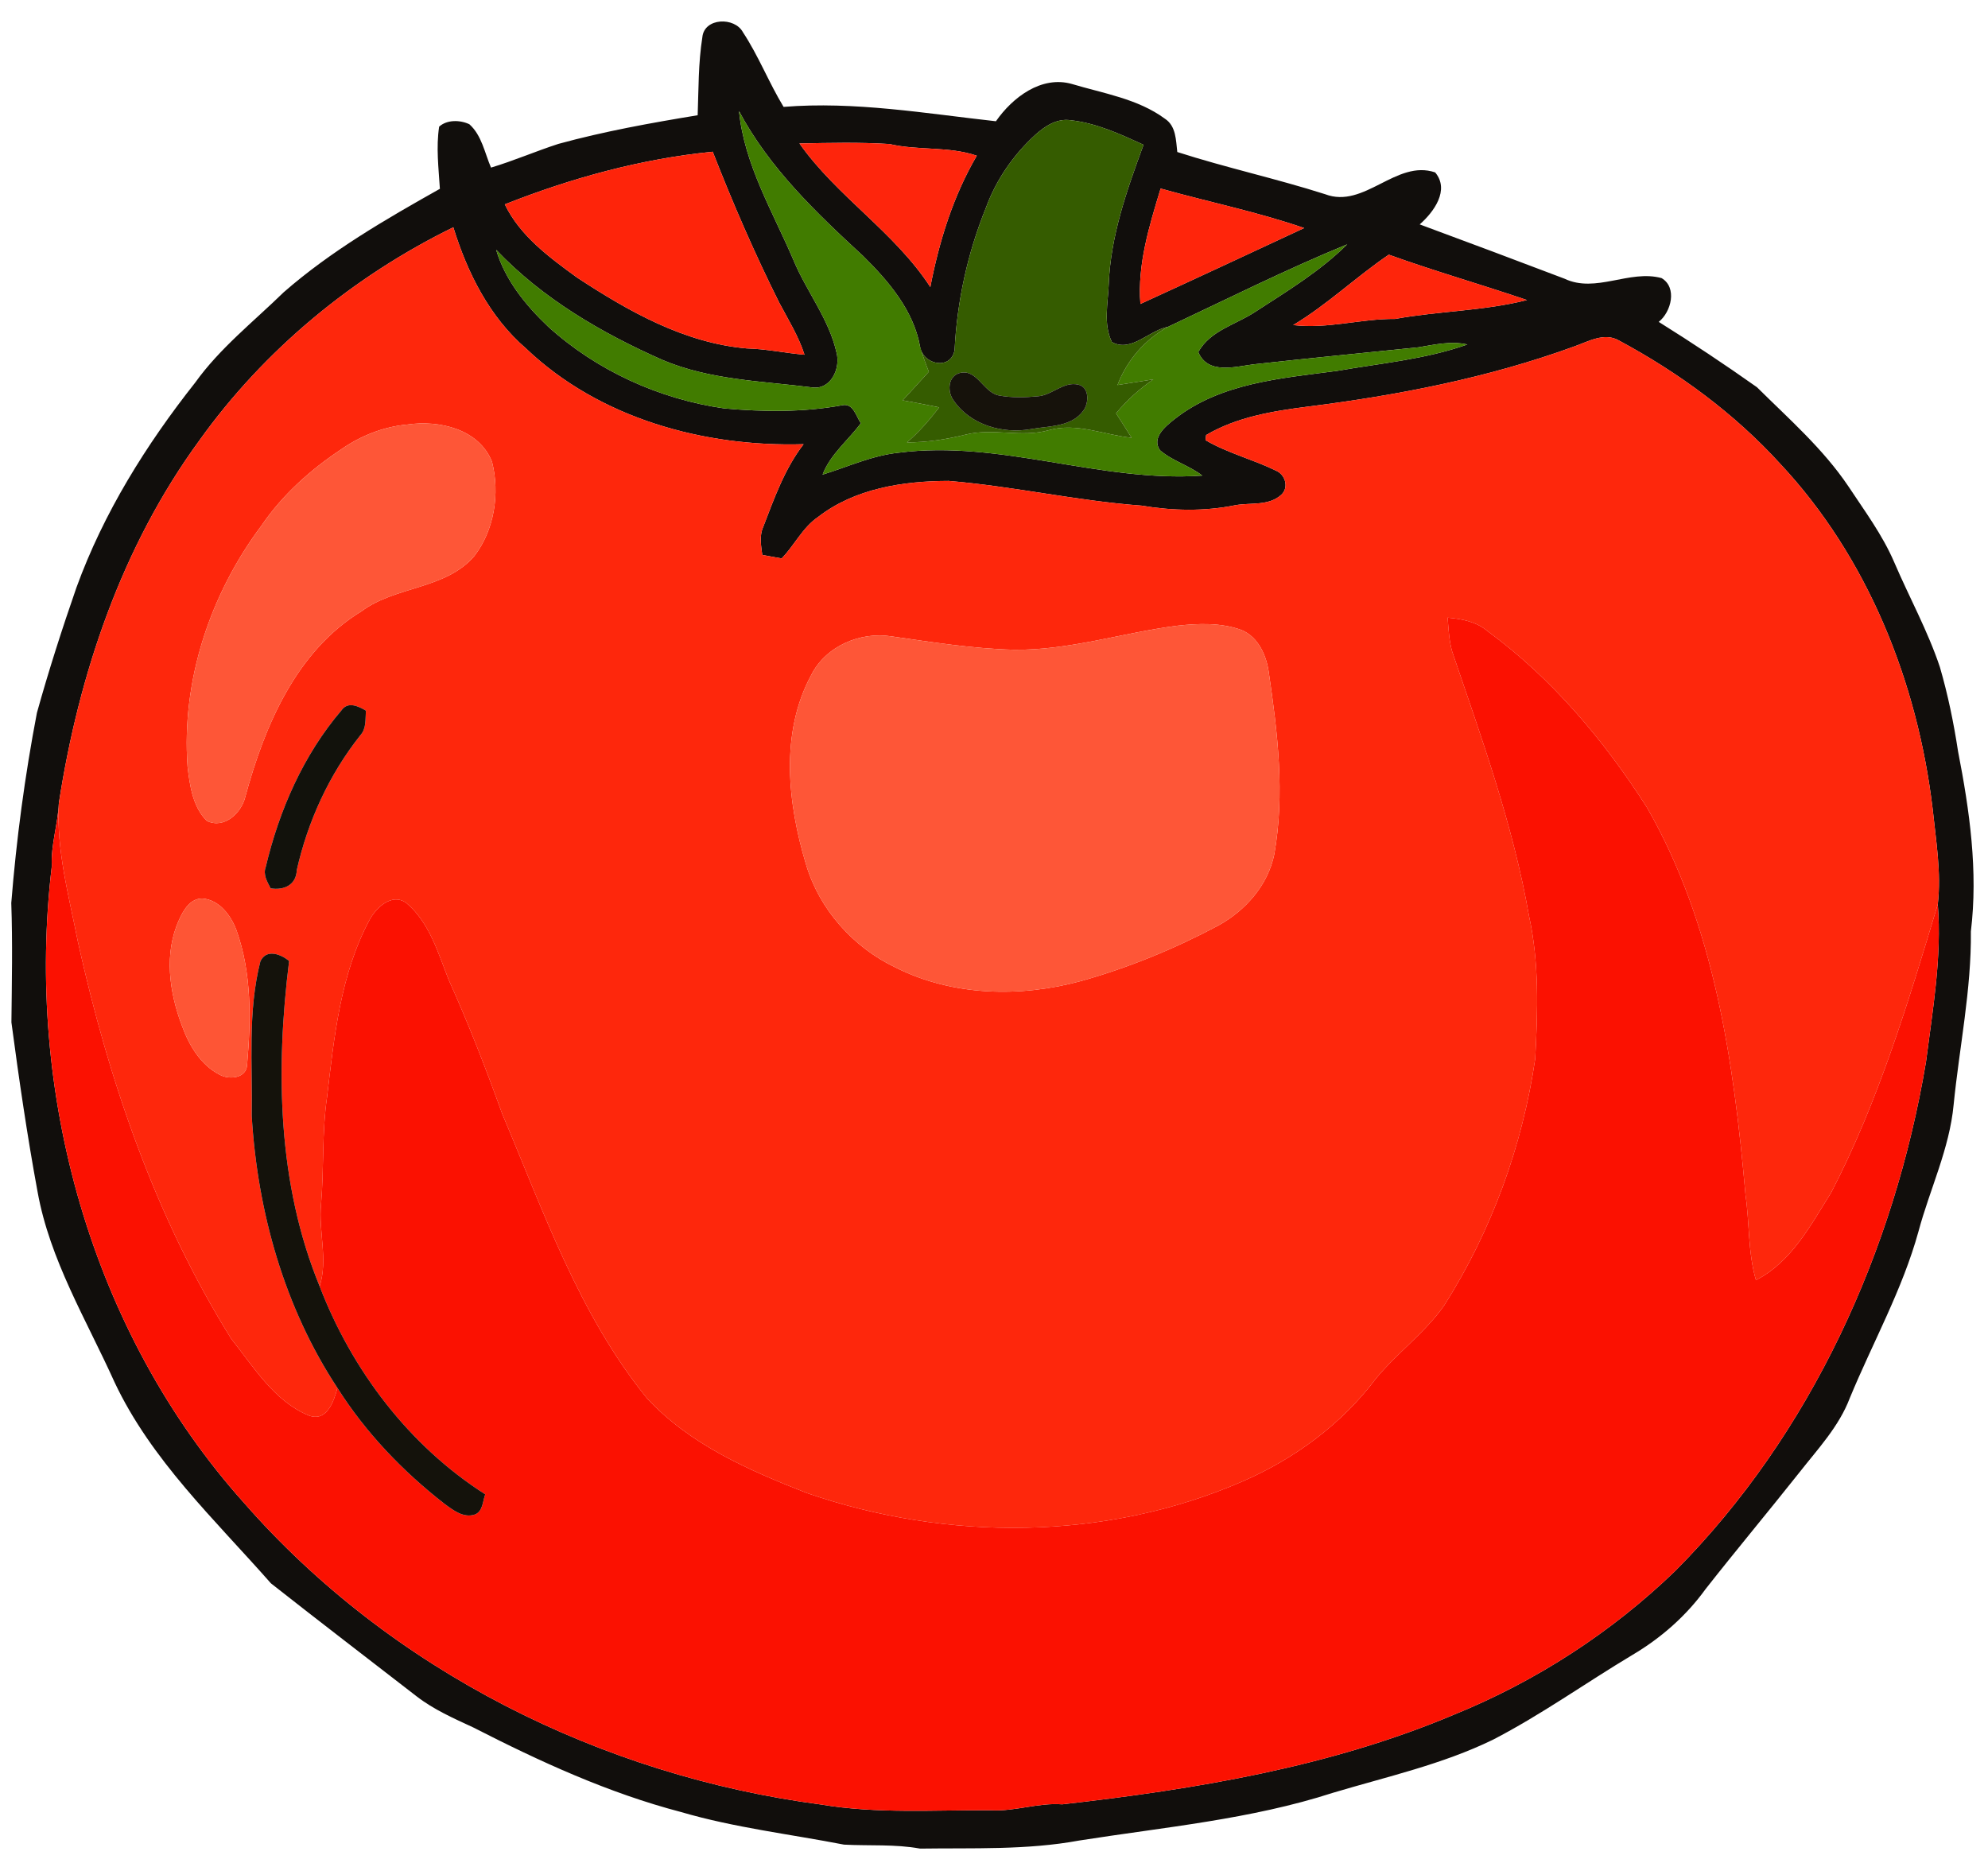
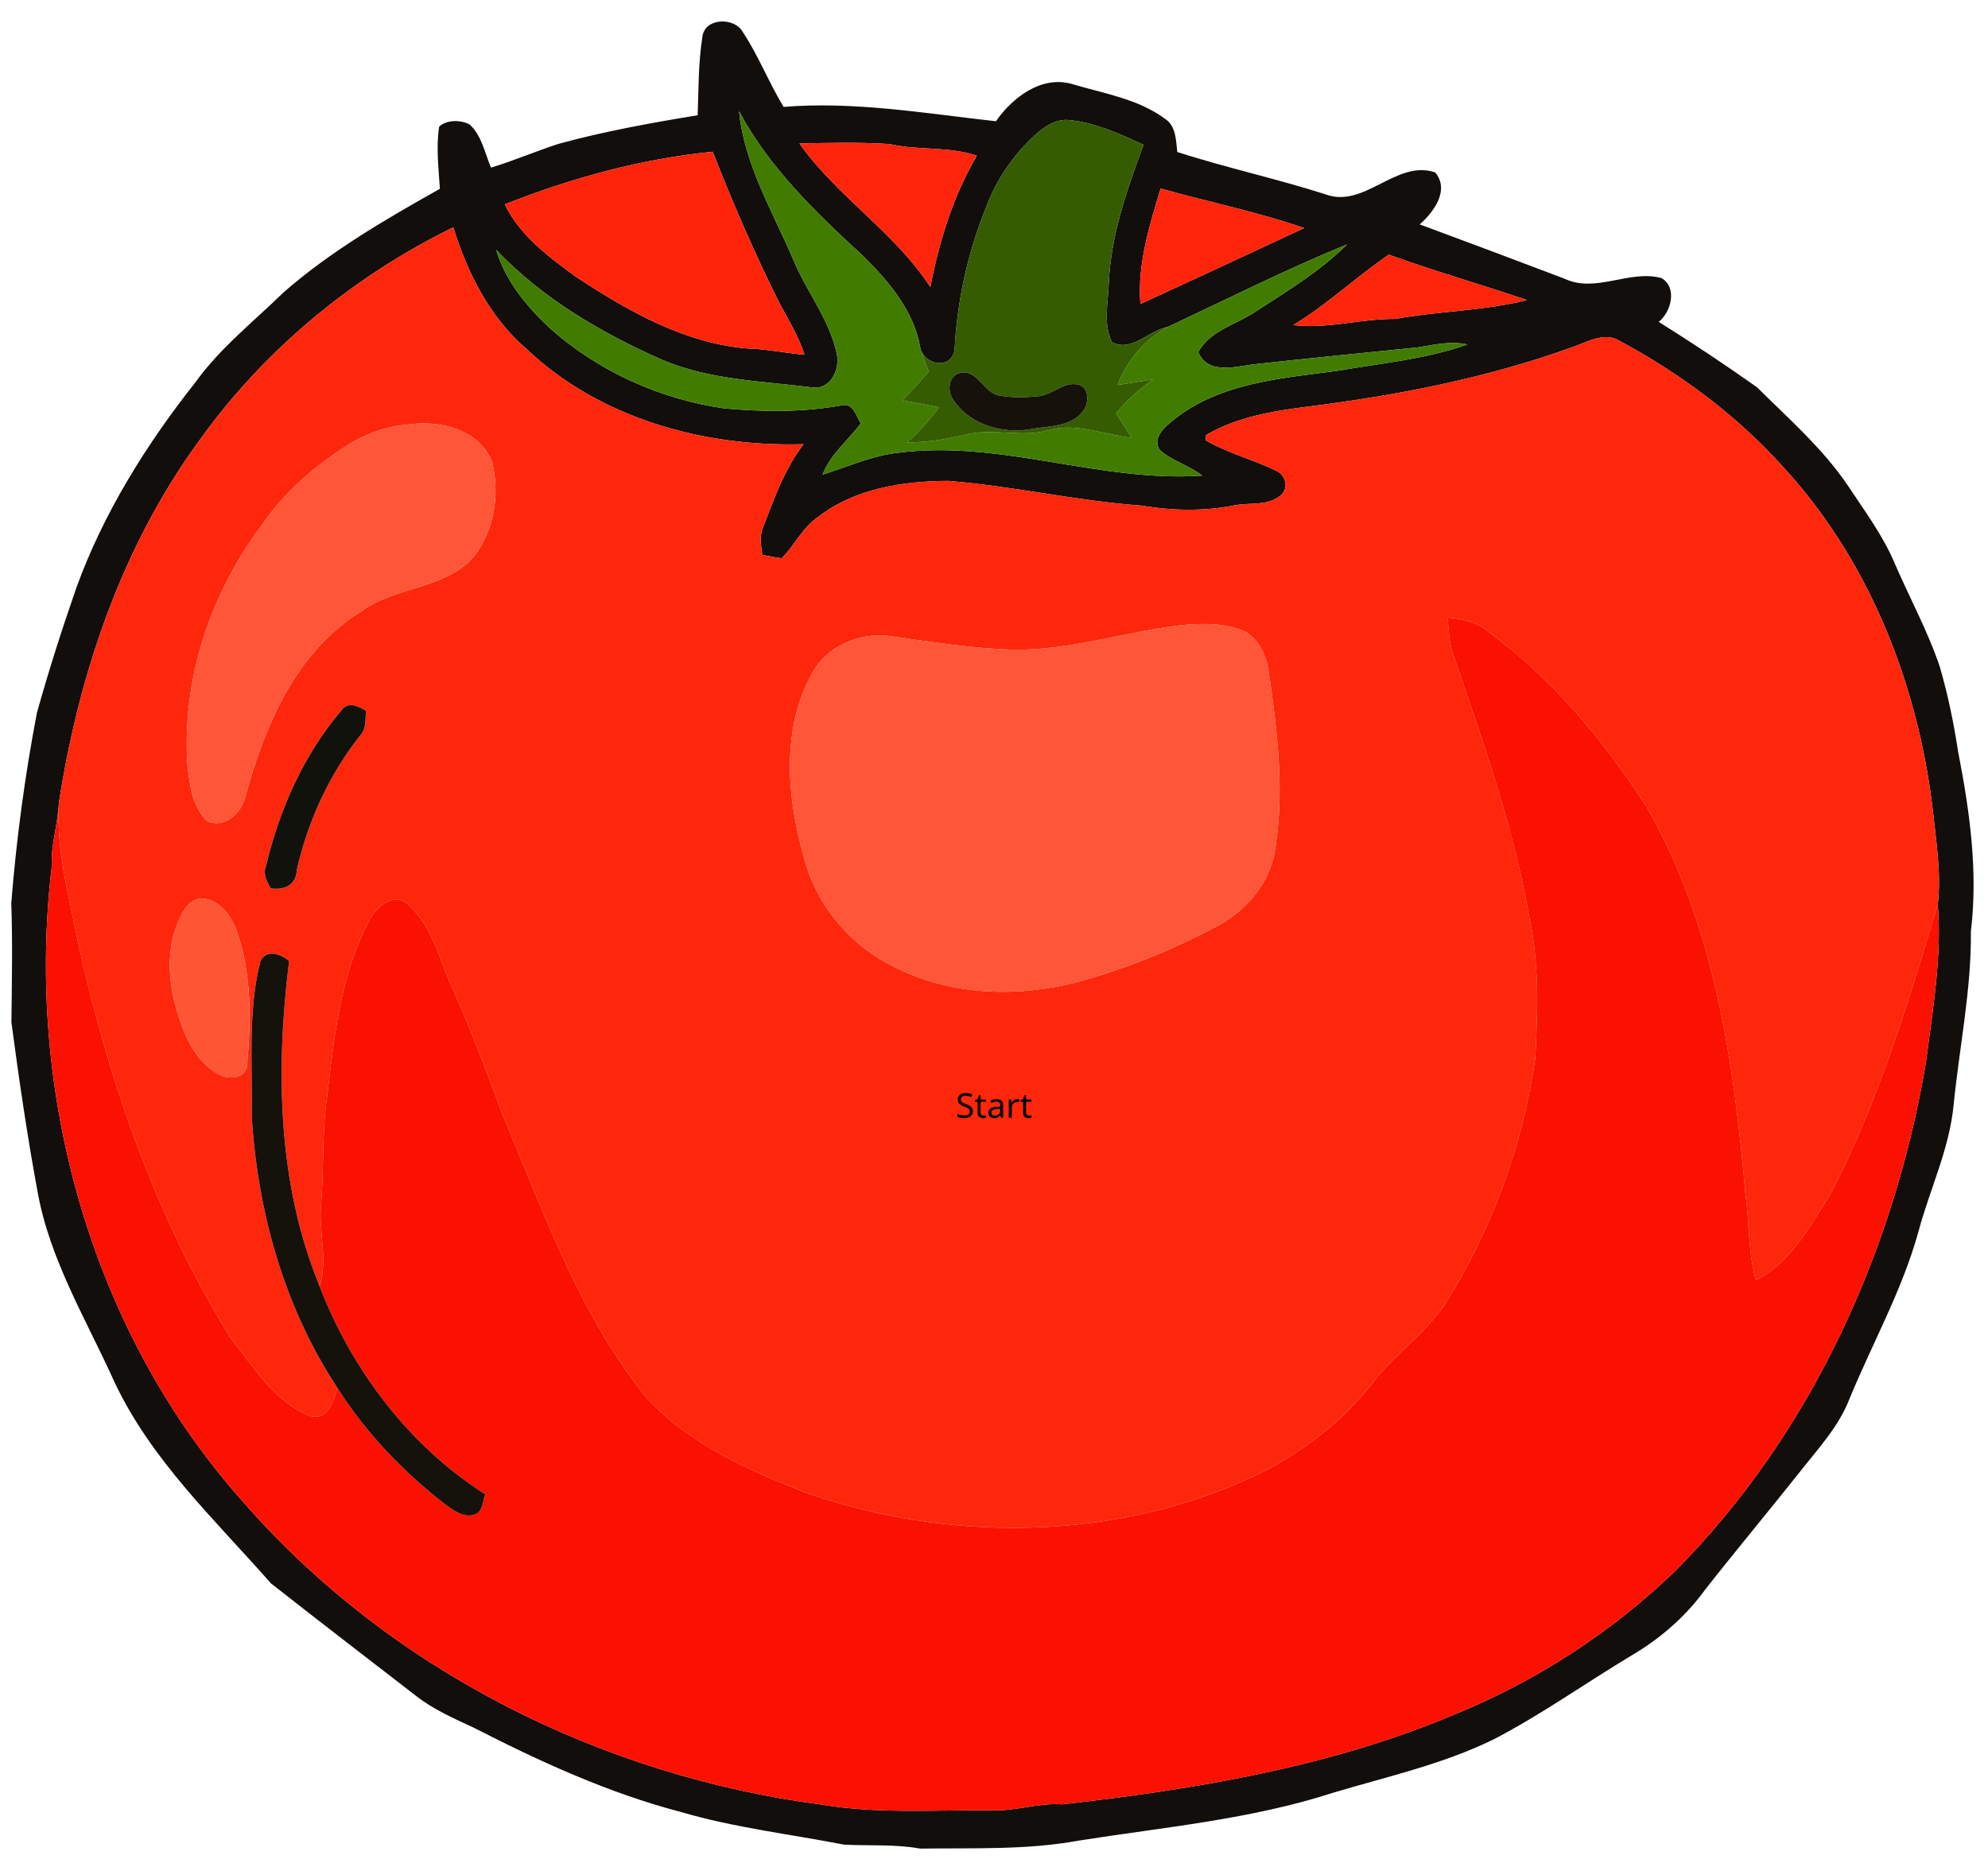
<svg xmlns="http://www.w3.org/2000/svg" class="slider-tomato" viewBox="0 0 700 656">
  <style>
     text { 
         font-family: Neucha,sans-serif;
     }
    </style>
  <g>
    <g id="#110e0cff">
      <path fill="#110e0c" opacity="1.00" d=" M 247.31 13.09 C 247.99 6.18 258.72 5.91 261.61 11.37 C 267.10 19.71 270.73 29.10 275.91 37.64 C 300.93 35.61 325.86 39.95 350.68 42.70 C 356.50 34.33 366.68 26.52 377.42 29.57 C 388.55 32.92 400.64 34.76 410.20 41.82 C 414.13 44.39 414.05 49.39 414.54 53.53 C 431.71 59.06 449.40 62.90 466.60 68.39 C 480.38 73.67 491.60 56.04 505.34 60.71 C 510.56 66.92 504.85 74.67 499.90 79.02 C 516.92 85.30 533.90 91.69 550.86 98.13 C 561.87 103.39 573.72 94.83 585.06 97.93 C 590.65 101.23 588.48 109.83 584.06 113.35 C 595.80 120.69 607.36 128.37 618.65 136.36 C 629.86 147.48 641.92 158.01 650.80 171.20 C 656.55 179.91 662.85 188.35 666.99 198.01 C 672.27 210.33 678.79 222.14 683.05 234.88 C 685.89 244.62 687.93 254.58 689.46 264.61 C 693.52 285.44 696.55 306.77 693.97 327.99 C 694.18 348.49 689.93 368.67 687.90 389.01 C 686.45 404.51 679.53 418.72 675.53 433.61 C 669.89 454.12 659.41 472.76 651.33 492.33 C 647.52 502.37 640.06 510.25 633.55 518.56 C 622.65 532.31 611.40 545.77 600.56 559.57 C 593.72 569.05 584.83 576.84 574.78 582.78 C 558.34 592.62 542.71 603.83 525.66 612.64 C 507.80 621.34 488.30 625.64 469.37 631.31 C 440.41 640.69 409.92 643.41 379.99 648.13 C 361.51 651.54 342.66 650.70 323.98 650.97 C 315.12 649.35 306.13 650.05 297.19 649.57 C 278.07 645.86 258.62 643.60 239.87 638.11 C 214.29 631.42 190.13 620.33 166.67 608.32 C 159.77 605.12 152.74 602.03 146.68 597.34 C 129.58 584.09 112.39 570.94 95.40 557.56 C 75.64 535.11 53.23 514.15 40.31 486.68 C 30.41 464.73 17.53 443.67 13.22 419.63 C 9.57 399.86 6.67 379.94 4.02 360.01 C 4.17 346.01 4.46 331.98 3.97 317.98 C 5.77 295.52 8.76 273.14 13.00 251.01 C 17.14 236.15 21.86 221.45 26.92 206.88 C 36.47 180.60 51.45 156.59 68.73 134.73 C 77.43 122.58 89.27 113.29 99.89 102.92 C 116.53 88.38 135.70 77.28 154.89 66.49 C 154.44 59.22 153.52 51.84 154.63 44.60 C 157.41 42.08 162.04 42.21 165.27 43.75 C 169.64 47.66 170.66 53.84 172.89 59.02 C 180.93 56.61 188.64 53.25 196.62 50.67 C 212.73 46.25 229.20 43.29 245.66 40.58 C 245.99 31.41 245.87 22.17 247.31 13.09 M 279.41 91.64 C 284.00 102.69 291.92 112.35 294.55 124.17 C 296.03 129.68 292.61 137.31 286.03 136.43 C 268.29 134.18 249.92 133.83 233.21 126.73 C 211.74 117.23 191.00 105.11 174.70 87.97 C 177.86 98.60 185.07 107.48 193.00 115.01 C 210.13 130.52 232.12 140.53 254.96 143.81 C 268.81 145.06 282.90 145.22 296.62 142.69 C 300.44 141.89 301.47 146.63 303.11 149.04 C 298.63 155.10 292.41 159.92 289.64 167.13 C 298.51 164.40 307.04 160.40 316.39 159.42 C 352.36 154.77 387.33 169.99 423.34 167.48 C 418.73 163.91 412.84 162.35 408.44 158.55 C 405.36 154.13 410.42 150.10 413.59 147.58 C 429.81 134.80 451.12 133.22 470.81 130.60 C 486.16 127.91 501.90 126.54 516.67 121.31 C 510.89 119.98 505.10 121.38 499.39 122.31 C 480.05 124.30 460.70 126.16 441.38 128.30 C 434.75 129.15 425.24 131.96 421.93 123.97 C 426.15 116.37 435.11 114.34 441.92 109.86 C 453.15 102.56 464.81 95.53 474.37 86.04 C 452.97 94.83 432.21 105.23 411.27 115.09 C 404.60 116.30 398.41 124.22 391.52 120.47 C 388.41 114.11 390.15 106.80 390.40 100.04 C 391.07 83.02 396.84 66.80 402.66 50.98 C 394.43 47.22 386.01 43.31 376.92 42.33 C 372.14 41.63 367.88 44.46 364.51 47.50 C 356.82 54.54 350.72 63.36 347.15 73.18 C 340.69 89.13 336.98 106.16 336.12 123.33 C 334.75 130.51 324.98 128.46 323.97 122.07 C 321.67 109.28 312.86 98.97 303.88 90.12 C 287.40 74.93 270.88 59.16 260.23 39.15 C 262.07 57.98 272.12 74.55 279.41 91.64 M 281.50 50.52 C 294.67 69.20 315.04 81.76 327.58 101.08 C 330.68 84.98 335.63 69.05 343.94 54.83 C 333.98 51.43 323.36 53.09 313.21 50.72 C 302.67 50.05 292.06 50.31 281.50 50.52 M 177.75 71.96 C 183.12 83.10 193.46 90.66 203.22 97.76 C 221.30 109.62 240.97 120.79 262.95 122.70 C 269.79 122.86 276.48 124.34 283.28 124.91 C 281.19 118.42 277.58 112.63 274.41 106.64 C 265.73 89.30 258.01 71.48 250.96 53.43 C 225.79 55.92 201.23 62.68 177.75 71.96 M 401.55 107.03 C 420.82 98.22 440.01 89.25 459.22 80.30 C 442.68 74.60 425.49 71.11 408.67 66.39 C 404.68 79.54 400.46 93.11 401.55 107.03 M 70.15 155.17 C 42.86 192.52 27.72 237.45 20.72 282.85 C 20.38 290.30 17.88 297.49 18.24 305.01 C 8.76 384.56 32.00 468.95 85.84 529.14 C 137.38 588.10 211.77 625.30 289.06 635.44 C 308.85 638.78 329.01 637.33 349.00 637.47 C 357.44 637.93 365.56 634.74 374.02 635.38 C 420.84 630.08 468.12 622.28 511.83 603.86 C 540.81 592.09 567.55 574.80 590.03 553.04 C 637.75 504.93 666.99 440.43 678.15 374.05 C 680.51 355.61 683.80 337.14 682.32 318.46 C 683.59 307.25 681.69 296.10 680.53 284.99 C 675.25 240.37 657.74 196.29 626.76 163.23 C 610.67 145.58 591.13 131.23 570.12 119.94 C 564.89 116.87 559.18 120.32 554.15 122.06 C 523.94 133.06 492.22 139.20 460.40 143.20 C 448.15 144.76 435.48 146.84 424.69 153.20 C 424.63 153.65 424.52 154.54 424.46 154.99 C 432.27 159.58 441.20 161.76 449.29 165.74 C 452.57 167.11 453.93 171.65 451.18 174.21 C 446.77 178.25 440.42 176.93 435.01 177.90 C 424.14 180.12 412.85 179.88 401.95 178.05 C 379.20 176.38 356.80 171.24 334.04 169.35 C 318.05 169.39 301.02 171.98 288.04 182.06 C 282.57 185.79 279.76 192.00 275.23 196.65 C 272.95 196.26 270.68 195.84 268.41 195.42 C 267.98 192.18 267.34 188.76 268.70 185.64 C 272.60 175.53 276.26 165.10 282.96 156.42 C 247.92 157.47 211.10 147.37 185.26 122.75 C 172.34 111.62 164.58 96.08 159.62 80.04 C 124.30 97.36 93.05 123.12 70.15 155.17 M 455.35 114.47 C 467.45 115.92 479.18 112.20 491.22 112.31 C 506.62 109.50 522.45 109.52 537.67 105.66 C 521.53 100.16 505.07 95.47 489.02 89.68 C 477.57 97.44 467.35 107.29 455.35 114.47 Z" />
    </g>
    <g id="#417c00ff">
      <path fill="#417c00" opacity="1.00" d=" M 279.41 91.64 C 272.12 74.55 262.07 57.98 260.23 39.15 C 270.88 59.16 287.40 74.93 303.88 90.12 C 312.86 98.97 321.67 109.28 323.97 122.07 C 324.83 125.07 325.91 128.00 327.05 130.91 C 323.98 134.27 320.94 137.64 317.84 140.97 C 322.14 141.74 326.43 142.55 330.70 143.45 C 327.29 147.88 323.63 152.13 319.38 155.77 C 326.39 155.80 333.33 154.71 340.12 153.02 C 349.72 150.64 359.65 154.19 369.24 151.50 C 379.10 148.71 388.71 153.14 398.44 154.16 C 396.64 151.27 394.84 148.40 392.98 145.55 C 396.76 140.95 401.20 136.97 406.10 133.59 C 401.89 134.28 397.69 134.95 393.48 135.59 C 396.81 126.90 403.10 119.57 411.27 115.09 C 432.21 105.23 452.97 94.83 474.37 86.04 C 464.81 95.53 453.15 102.56 441.92 109.86 C 435.11 114.34 426.15 116.37 421.93 123.97 C 425.24 131.96 434.75 129.15 441.38 128.30 C 460.70 126.16 480.05 124.30 499.39 122.31 C 505.10 121.38 510.89 119.98 516.67 121.31 C 501.90 126.54 486.16 127.91 470.81 130.60 C 451.12 133.22 429.81 134.80 413.59 147.58 C 410.42 150.10 405.36 154.13 408.44 158.55 C 412.84 162.35 418.73 163.91 423.34 167.48 C 387.33 169.99 352.36 154.77 316.39 159.42 C 307.04 160.40 298.51 164.40 289.64 167.13 C 292.41 159.92 298.63 155.10 303.11 149.04 C 301.47 146.63 300.44 141.89 296.62 142.69 C 282.90 145.22 268.81 145.06 254.96 143.81 C 232.12 140.53 210.13 130.52 193.00 115.01 C 185.07 107.48 177.86 98.60 174.70 87.97 C 191.00 105.11 211.74 117.23 233.21 126.73 C 249.92 133.83 268.29 134.18 286.03 136.43 C 292.61 137.31 296.03 129.68 294.55 124.17 C 291.92 112.35 284.00 102.69 279.41 91.64 Z" />
    </g>
    <g id="#355c00ff">
      <path fill="#355c00" opacity="1.00" d=" M 364.51 47.50 C 367.88 44.46 372.14 41.63 376.92 42.33 C 386.01 43.31 394.43 47.22 402.66 50.98 C 396.84 66.80 391.07 83.02 390.40 100.04 C 390.15 106.80 388.41 114.11 391.52 120.47 C 398.41 124.22 404.60 116.30 411.27 115.09 C 403.10 119.57 396.81 126.90 393.48 135.59 C 397.69 134.95 401.89 134.28 406.10 133.59 C 401.20 136.97 396.76 140.95 392.98 145.55 C 394.84 148.40 396.64 151.27 398.44 154.16 C 388.71 153.14 379.10 148.71 369.24 151.50 C 359.65 154.19 349.72 150.64 340.12 153.02 C 333.33 154.71 326.39 155.80 319.38 155.77 C 323.63 152.13 327.29 147.88 330.70 143.45 C 326.43 142.55 322.14 141.74 317.84 140.97 C 320.94 137.64 323.98 134.27 327.05 130.91 C 325.91 128.00 324.83 125.07 323.97 122.07 C 324.98 128.46 334.75 130.51 336.12 123.33 C 336.98 106.16 340.69 89.13 347.15 73.18 C 350.72 63.36 356.82 54.54 364.51 47.50 M 337.40 131.52 C 333.60 133.03 333.64 138.30 335.87 141.14 C 341.76 149.68 353.11 152.86 363.00 151.11 C 369.37 149.93 377.36 150.43 381.53 144.51 C 383.46 141.85 383.60 136.32 379.69 135.45 C 374.52 134.24 370.60 139.05 365.66 139.53 C 361.00 139.98 356.23 140.12 351.63 139.24 C 346.06 138.06 343.85 129.29 337.40 131.52 Z" />
    </g>
    <g id="#fe250cff">
      <path fill="#fe250c" opacity="1.00" d=" M 281.50 50.52 C 292.06 50.31 302.67 50.05 313.21 50.72 C 323.36 53.09 333.98 51.43 343.94 54.83 C 335.63 69.05 330.68 84.98 327.58 101.08 C 315.04 81.76 294.67 69.20 281.50 50.52 Z" />
    </g>
    <g id="#fe240aff">
      <path fill="#fe240a" opacity="1.00" d=" M 177.75 71.96 C 201.23 62.68 225.79 55.92 250.96 53.43 C 258.01 71.48 265.73 89.30 274.41 106.64 C 277.58 112.63 281.19 118.42 283.28 124.91 C 276.48 124.34 269.79 122.86 262.95 122.70 C 240.97 120.79 221.30 109.62 203.22 97.76 C 193.46 90.66 183.12 83.10 177.75 71.96 Z" />
    </g>
    <g id="#ff250bff">
      <path fill="#ff250b" opacity="1.00" d=" M 401.55 107.03 C 400.46 93.11 404.68 79.54 408.67 66.39 C 425.49 71.11 442.68 74.60 459.22 80.30 C 440.01 89.25 420.82 98.22 401.55 107.03 Z" />
    </g>
    <g id="#fe270cff">
      <path fill="#fe270c" opacity="1.00" d=" M 70.15 155.17 C 93.05 123.12 124.30 97.36 159.62 80.04 C 164.58 96.08 172.34 111.62 185.26 122.75 C 211.10 147.37 247.92 157.47 282.96 156.42 C 276.26 165.10 272.60 175.53 268.70 185.64 C 267.34 188.76 267.98 192.18 268.41 195.42 C 270.68 195.84 272.95 196.26 275.23 196.65 C 279.76 192.00 282.57 185.79 288.04 182.06 C 301.02 171.98 318.05 169.39 334.04 169.35 C 356.80 171.24 379.20 176.38 401.95 178.05 C 412.85 179.88 424.14 180.12 435.01 177.90 C 440.42 176.93 446.77 178.25 451.18 174.21 C 453.93 171.65 452.57 167.11 449.29 165.74 C 441.20 161.76 432.27 159.58 424.46 154.99 C 424.52 154.54 424.63 153.65 424.69 153.20 C 435.48 146.84 448.15 144.76 460.40 143.20 C 492.22 139.20 523.94 133.06 554.15 122.06 C 559.18 120.32 564.89 116.87 570.12 119.94 C 591.13 131.23 610.67 145.58 626.76 163.23 C 657.74 196.29 675.25 240.37 680.53 284.99 C 681.69 296.10 683.59 307.25 682.32 318.46 C 671.91 352.97 661.46 387.76 644.81 419.89 C 637.62 431.33 630.83 444.39 618.29 450.78 C 615.44 441.00 616.06 430.74 614.61 420.75 C 610.49 373.92 603.67 325.55 579.83 284.20 C 564.78 260.66 546.38 238.80 523.74 222.22 C 519.82 218.89 514.70 217.94 509.73 217.50 C 510.05 221.51 510.22 225.59 511.34 229.49 C 521.73 260.01 532.79 290.54 538.36 322.41 C 542.02 338.96 541.48 356.08 540.56 372.89 C 536.04 403.59 525.19 433.40 508.56 459.62 C 501.78 469.33 491.99 476.35 484.48 485.44 C 472.47 501.45 455.84 513.69 437.56 521.64 C 389.41 542.63 333.53 542.83 284.17 525.78 C 263.77 517.79 242.83 508.70 227.72 492.27 C 203.89 462.86 191.41 426.65 176.84 392.23 C 171.10 376.28 164.95 360.46 157.98 345.00 C 154.22 335.46 151.19 324.81 143.05 317.95 C 137.97 314.32 132.39 319.63 130.07 324.03 C 119.84 343.16 117.65 365.19 115.15 386.38 C 113.33 398.84 114.12 411.47 113.05 424.00 C 112.10 433.66 115.56 443.48 112.55 452.96 C 97.68 416.81 97.04 376.66 101.80 338.41 C 98.88 335.97 93.79 334.03 91.69 338.51 C 87.15 356.29 88.95 374.83 88.64 392.99 C 90.66 426.70 100.12 460.39 118.81 488.75 C 117.57 493.46 115.05 500.91 108.65 498.42 C 96.54 493.39 89.33 481.37 81.46 471.50 C 54.79 428.79 38.27 380.55 27.42 331.59 C 24.26 315.51 19.78 299.39 20.72 282.85 C 27.72 237.45 42.86 192.52 70.15 155.17 M 143.41 149.50 C 135.07 150.25 127.05 153.44 120.19 158.20 C 109.33 165.39 99.42 174.28 92.06 185.10 C 73.97 209.24 63.84 239.74 66.05 270.01 C 66.84 276.66 67.86 284.16 72.84 289.08 C 78.90 292.03 84.99 286.32 86.37 280.61 C 93.13 255.67 104.29 229.25 127.30 215.25 C 139.28 206.32 156.70 207.64 166.93 195.92 C 174.08 186.73 176.06 173.81 173.26 162.66 C 168.70 151.06 154.62 147.85 143.41 149.50 M 414.39 220.36 C 395.21 222.83 376.51 229.04 357.00 228.80 C 342.54 228.45 328.23 226.13 313.94 224.10 C 302.92 222.34 290.74 227.53 285.64 237.72 C 274.61 258.11 277.36 282.90 283.78 304.30 C 288.48 320.24 300.39 333.56 315.32 340.69 C 335.45 350.82 359.30 351.31 380.76 345.43 C 397.45 340.74 413.58 334.11 428.88 325.97 C 438.48 320.73 446.47 311.74 448.69 300.83 C 452.44 279.68 449.90 258.09 446.79 237.03 C 445.99 230.97 443.19 224.42 437.22 221.88 C 429.94 219.20 421.97 219.51 414.39 220.36 M 120.21 250.17 C 106.82 265.85 98.31 285.32 93.58 305.26 C 92.55 308.00 94.08 310.47 95.30 312.82 C 99.98 313.59 104.31 311.64 104.50 306.41 C 108.38 289.20 115.90 272.75 126.88 258.92 C 129.06 256.55 128.63 253.20 128.84 250.25 C 126.17 248.66 122.45 246.90 120.21 250.17 M 71.33 316.41 C 66.98 316.30 64.57 320.53 63.02 323.98 C 57.70 335.72 59.60 349.30 63.99 361.01 C 66.50 367.99 70.60 375.04 77.44 378.49 C 80.77 380.30 86.75 379.69 87.00 375.00 C 88.39 359.23 88.68 342.77 83.29 327.65 C 81.37 322.44 77.28 316.88 71.33 316.41 Z" />
    </g>
    <g id="#fe250bff">
      <path fill="#fe250b" opacity="1.00" d=" M 455.35 114.47 C 467.35 107.29 477.57 97.44 489.02 89.68 C 505.07 95.47 521.53 100.16 537.67 105.66 C 522.45 109.52 506.62 109.50 491.22 112.31 C 479.18 112.20 467.45 115.92 455.35 114.47 Z" />
    </g>
    <g id="#16120bff">
      <path fill="#16120b" opacity="1.00" d=" M 337.40 131.52 C 343.85 129.29 346.06 138.06 351.63 139.24 C 356.23 140.12 361.00 139.98 365.66 139.53 C 370.60 139.05 374.52 134.24 379.69 135.45 C 383.60 136.32 383.46 141.85 381.53 144.51 C 377.36 150.43 369.37 149.93 363.00 151.11 C 353.11 152.86 341.76 149.68 335.87 141.14 C 333.64 138.30 333.60 133.03 337.40 131.52 Z" />
    </g>
    <g id="#fe5637ff">
      <path fill="#fe5637" opacity="1.00" d=" M 143.41 149.50 C 154.62 147.85 168.70 151.06 173.26 162.66 C 176.06 173.81 174.08 186.73 166.93 195.92 C 156.70 207.64 139.28 206.32 127.30 215.25 C 104.29 229.25 93.13 255.67 86.37 280.61 C 84.99 286.32 78.90 292.03 72.84 289.08 C 67.86 284.16 66.84 276.66 66.05 270.01 C 63.84 239.74 73.97 209.24 92.06 185.10 C 99.42 174.28 109.33 165.39 120.19 158.20 C 127.05 153.44 135.07 150.25 143.41 149.50 Z" />
      <path fill="#fe5637" opacity="1.00" d=" M 414.39 220.36 C 421.97 219.51 429.94 219.20 437.22 221.88 C 443.19 224.42 445.99 230.97 446.79 237.03 C 449.90 258.09 452.44 279.68 448.69 300.83 C 446.47 311.74 438.48 320.73 428.88 325.97 C 413.58 334.11 397.45 340.74 380.76 345.43 C 359.30 351.31 335.45 350.82 315.32 340.69 C 300.39 333.56 288.48 320.24 283.78 304.30 C 277.36 282.90 274.61 258.11 285.64 237.72 C 290.74 227.53 302.92 222.34 313.94 224.10 C 328.23 226.13 342.54 228.45 357.00 228.80 C 376.51 229.04 395.21 222.83 414.39 220.36 Z" />
    </g>
    <g id="#fb1101ff">
      <path fill="#fb1101" opacity="1.00" d=" M 509.73 217.50 C 514.70 217.94 519.82 218.89 523.74 222.22 C 546.38 238.80 564.78 260.66 579.83 284.20 C 603.67 325.55 610.49 373.92 614.61 420.75 C 616.06 430.74 615.44 441.00 618.29 450.78 C 630.83 444.39 637.62 431.33 644.81 419.89 C 661.46 387.76 671.91 352.97 682.32 318.46 C 683.80 337.14 680.51 355.61 678.15 374.05 C 666.99 440.43 637.75 504.93 590.03 553.04 C 567.55 574.80 540.81 592.09 511.83 603.86 C 468.12 622.28 420.84 630.08 374.02 635.38 C 365.56 634.74 357.44 637.93 349.00 637.47 C 329.01 637.33 308.85 638.78 289.06 635.44 C 211.77 625.30 137.38 588.10 85.84 529.14 C 32.00 468.95 8.76 384.56 18.24 305.01 C 17.88 297.49 20.38 290.30 20.72 282.85 C 19.78 299.39 24.26 315.51 27.42 331.59 C 38.27 380.55 54.79 428.79 81.46 471.50 C 89.33 481.37 96.54 493.39 108.65 498.42 C 115.05 500.91 117.57 493.46 118.81 488.75 C 128.76 504.49 141.83 518.12 156.49 529.54 C 159.55 531.78 163.27 534.72 167.30 533.29 C 170.06 532.13 169.95 528.63 170.86 526.22 C 144.02 509.08 123.92 482.52 112.55 452.96 C 115.56 443.48 112.10 433.66 113.05 424.00 C 114.12 411.47 113.33 398.84 115.15 386.38 C 117.65 365.19 119.84 343.16 130.07 324.03 C 132.39 319.63 137.97 314.32 143.05 317.95 C 151.19 324.81 154.22 335.46 157.98 345.00 C 164.95 360.46 171.10 376.28 176.84 392.23 C 191.41 426.65 203.89 462.86 227.72 492.27 C 242.83 508.70 263.77 517.79 284.17 525.78 C 333.53 542.83 389.41 542.63 437.56 521.64 C 455.84 513.69 472.47 501.45 484.48 485.44 C 491.99 476.35 501.78 469.33 508.56 459.62 C 525.19 433.40 536.04 403.59 540.56 372.89 C 541.48 356.08 542.02 338.96 538.36 322.41 C 532.79 290.54 521.73 260.01 511.34 229.49 C 510.22 225.59 510.05 221.51 509.73 217.50 Z" />
    </g>
    <g id="#12120cff">
      <path fill="#12120c" opacity="1.00" d=" M 120.21 250.17 C 122.45 246.90 126.17 248.66 128.84 250.25 C 128.63 253.20 129.06 256.55 126.88 258.92 C 115.90 272.75 108.38 289.20 104.50 306.41 C 104.31 311.64 99.98 313.59 95.30 312.82 C 94.08 310.47 92.55 308.00 93.58 305.26 C 98.31 285.32 106.82 265.85 120.21 250.17 Z" />
    </g>
    <g id="#fe5535ff">
      <path fill="#fe5535" opacity="1.00" d=" M 71.33 316.41 C 77.28 316.88 81.37 322.44 83.29 327.65 C 88.68 342.77 88.39 359.23 87.00 375.00 C 86.75 379.69 80.77 380.30 77.44 378.49 C 70.60 375.04 66.50 367.99 63.99 361.01 C 59.60 349.30 57.70 335.72 63.02 323.98 C 64.57 320.53 66.98 316.30 71.33 316.41 Z" />
    </g>
    <g id="#14120bff">
      <path fill="#14120b" opacity="1.00" d=" M 91.69 338.51 C 93.79 334.03 98.88 335.97 101.80 338.41 C 97.04 376.66 97.68 416.81 112.55 452.96 C 123.92 482.52 144.02 509.08 170.86 526.22 C 169.95 528.63 170.06 532.13 167.30 533.29 C 163.27 534.72 159.55 531.78 156.49 529.54 C 141.83 518.12 128.76 504.49 118.81 488.75 C 100.12 460.39 90.66 426.70 88.64 392.99 C 88.95 374.83 87.15 356.29 91.69 338.51 Z" />
    </g>
-     <text class="timer-text" x="50%" y="60%" text-anchor="middle" />
+     <text class="timer-text" x="50%" y="60%" text-anchor="middle">Start</text>
  </g>
</svg>
